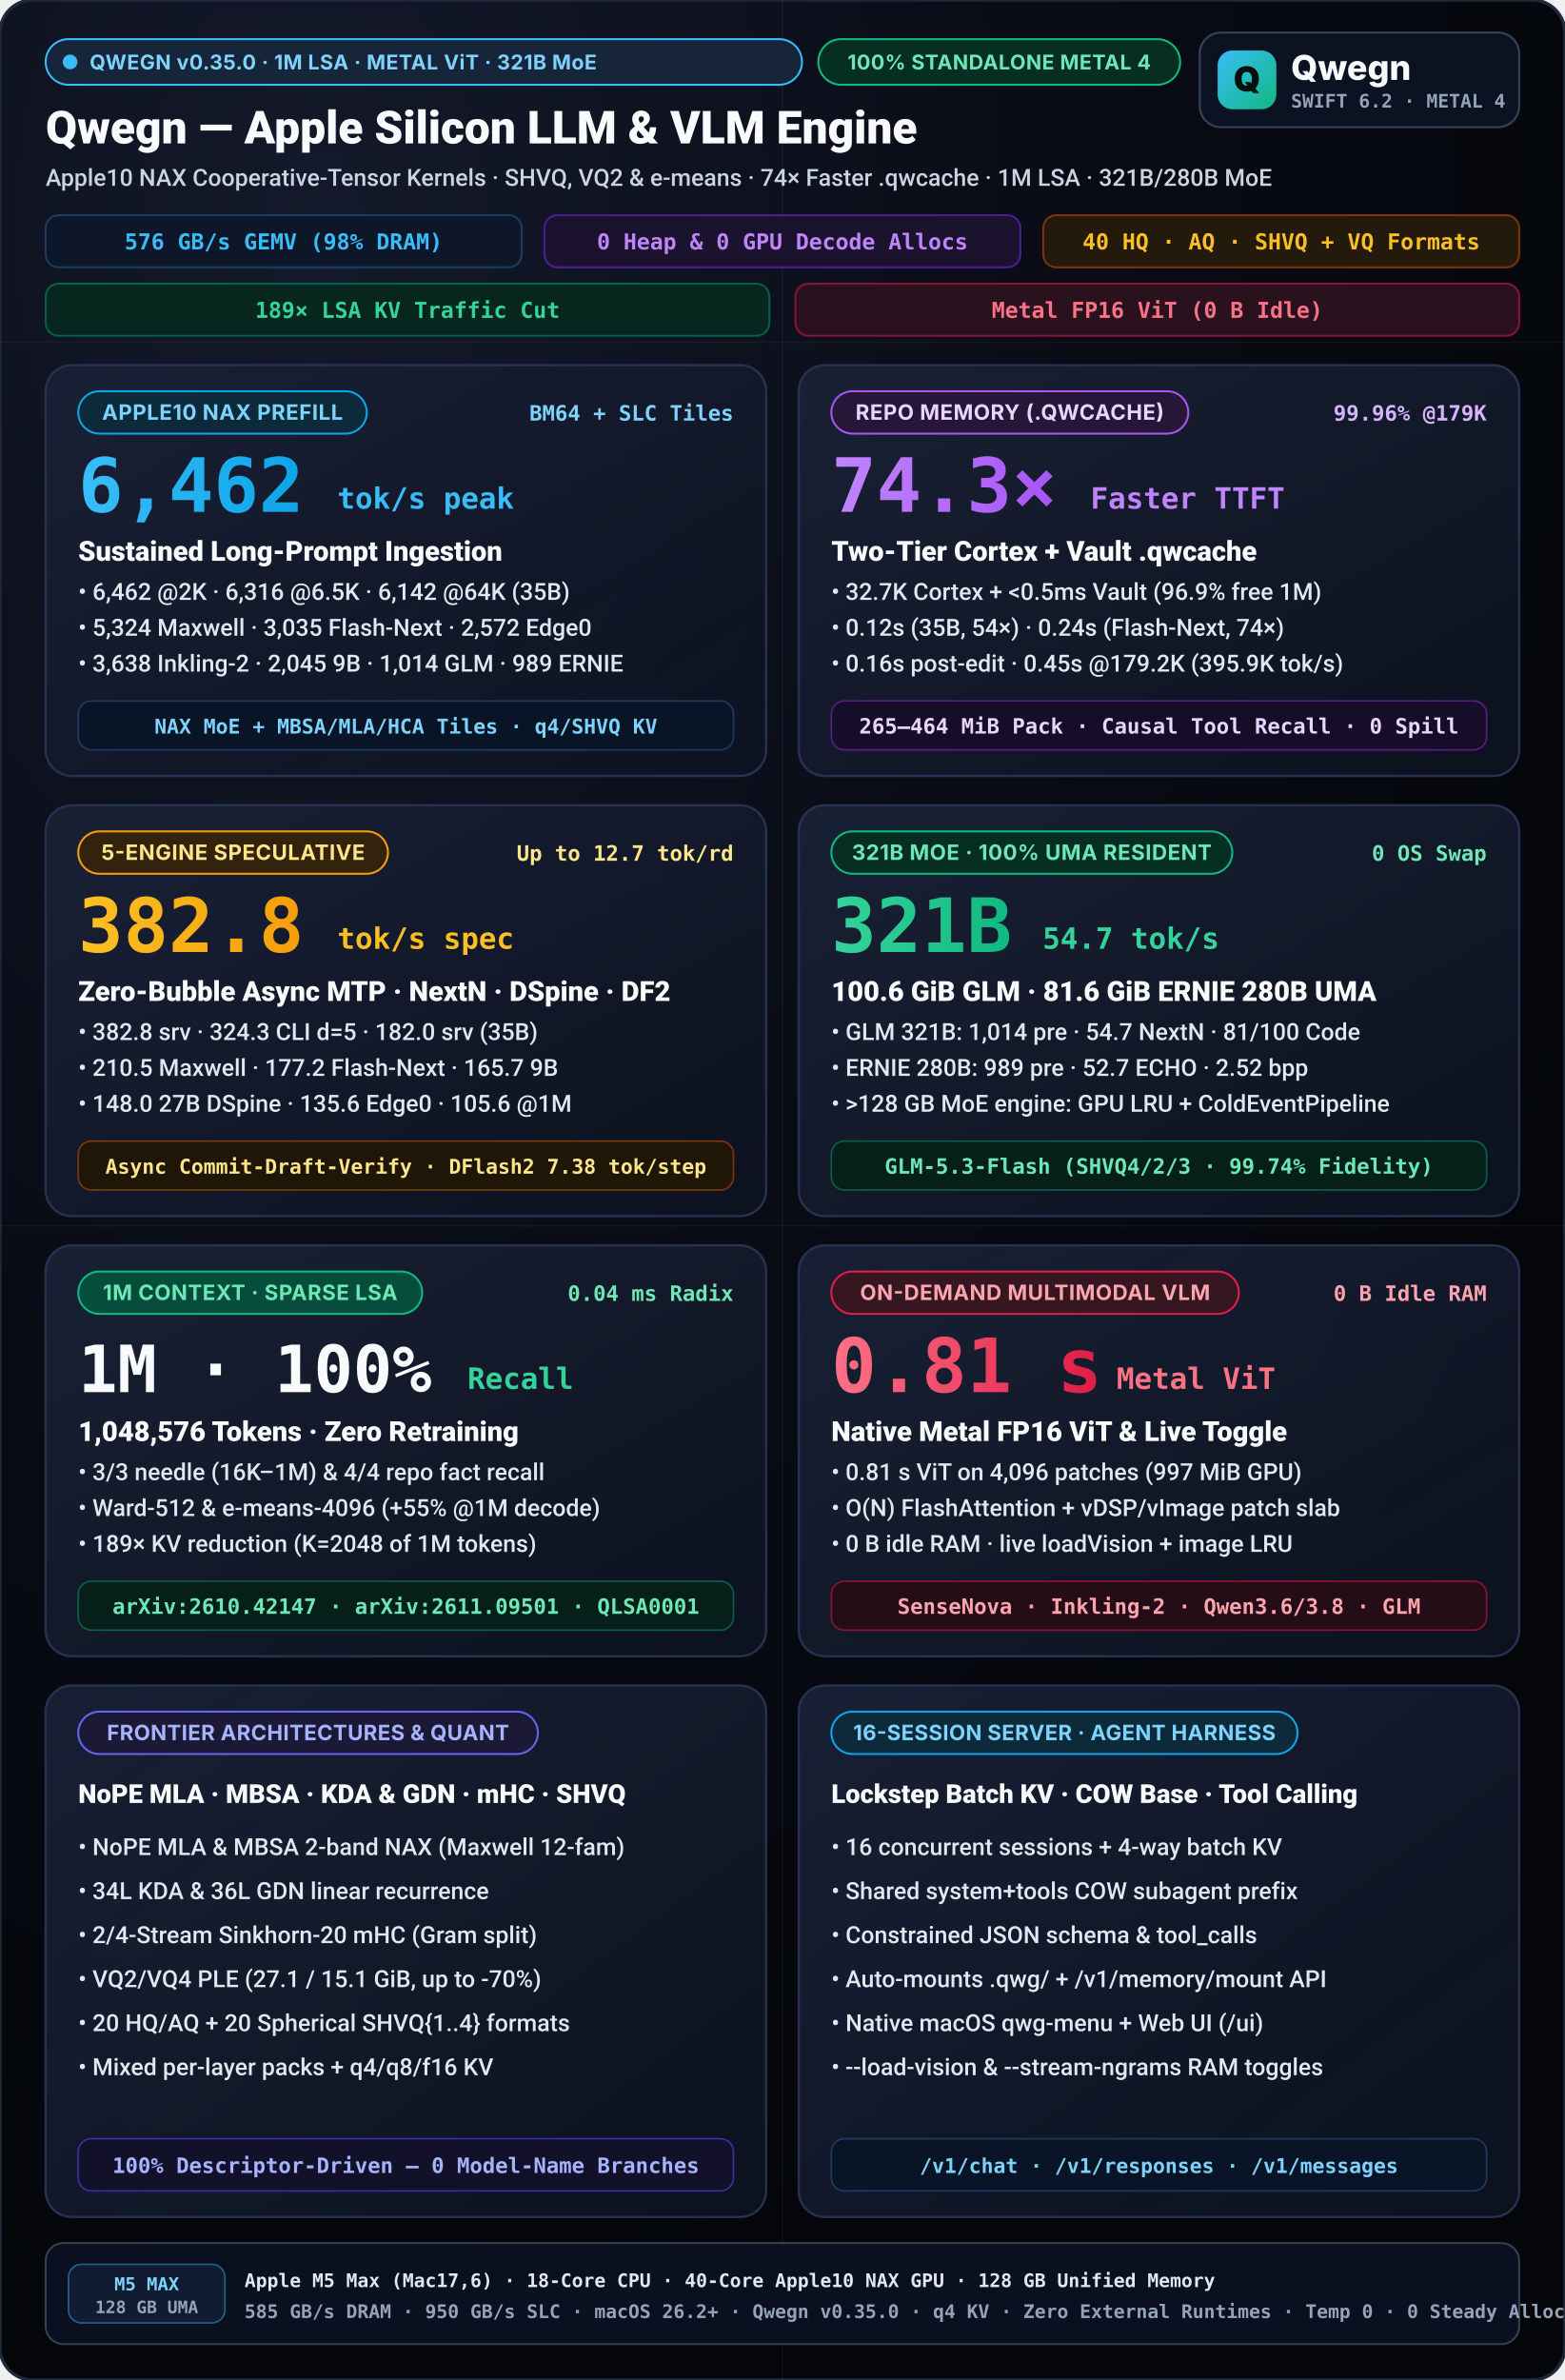
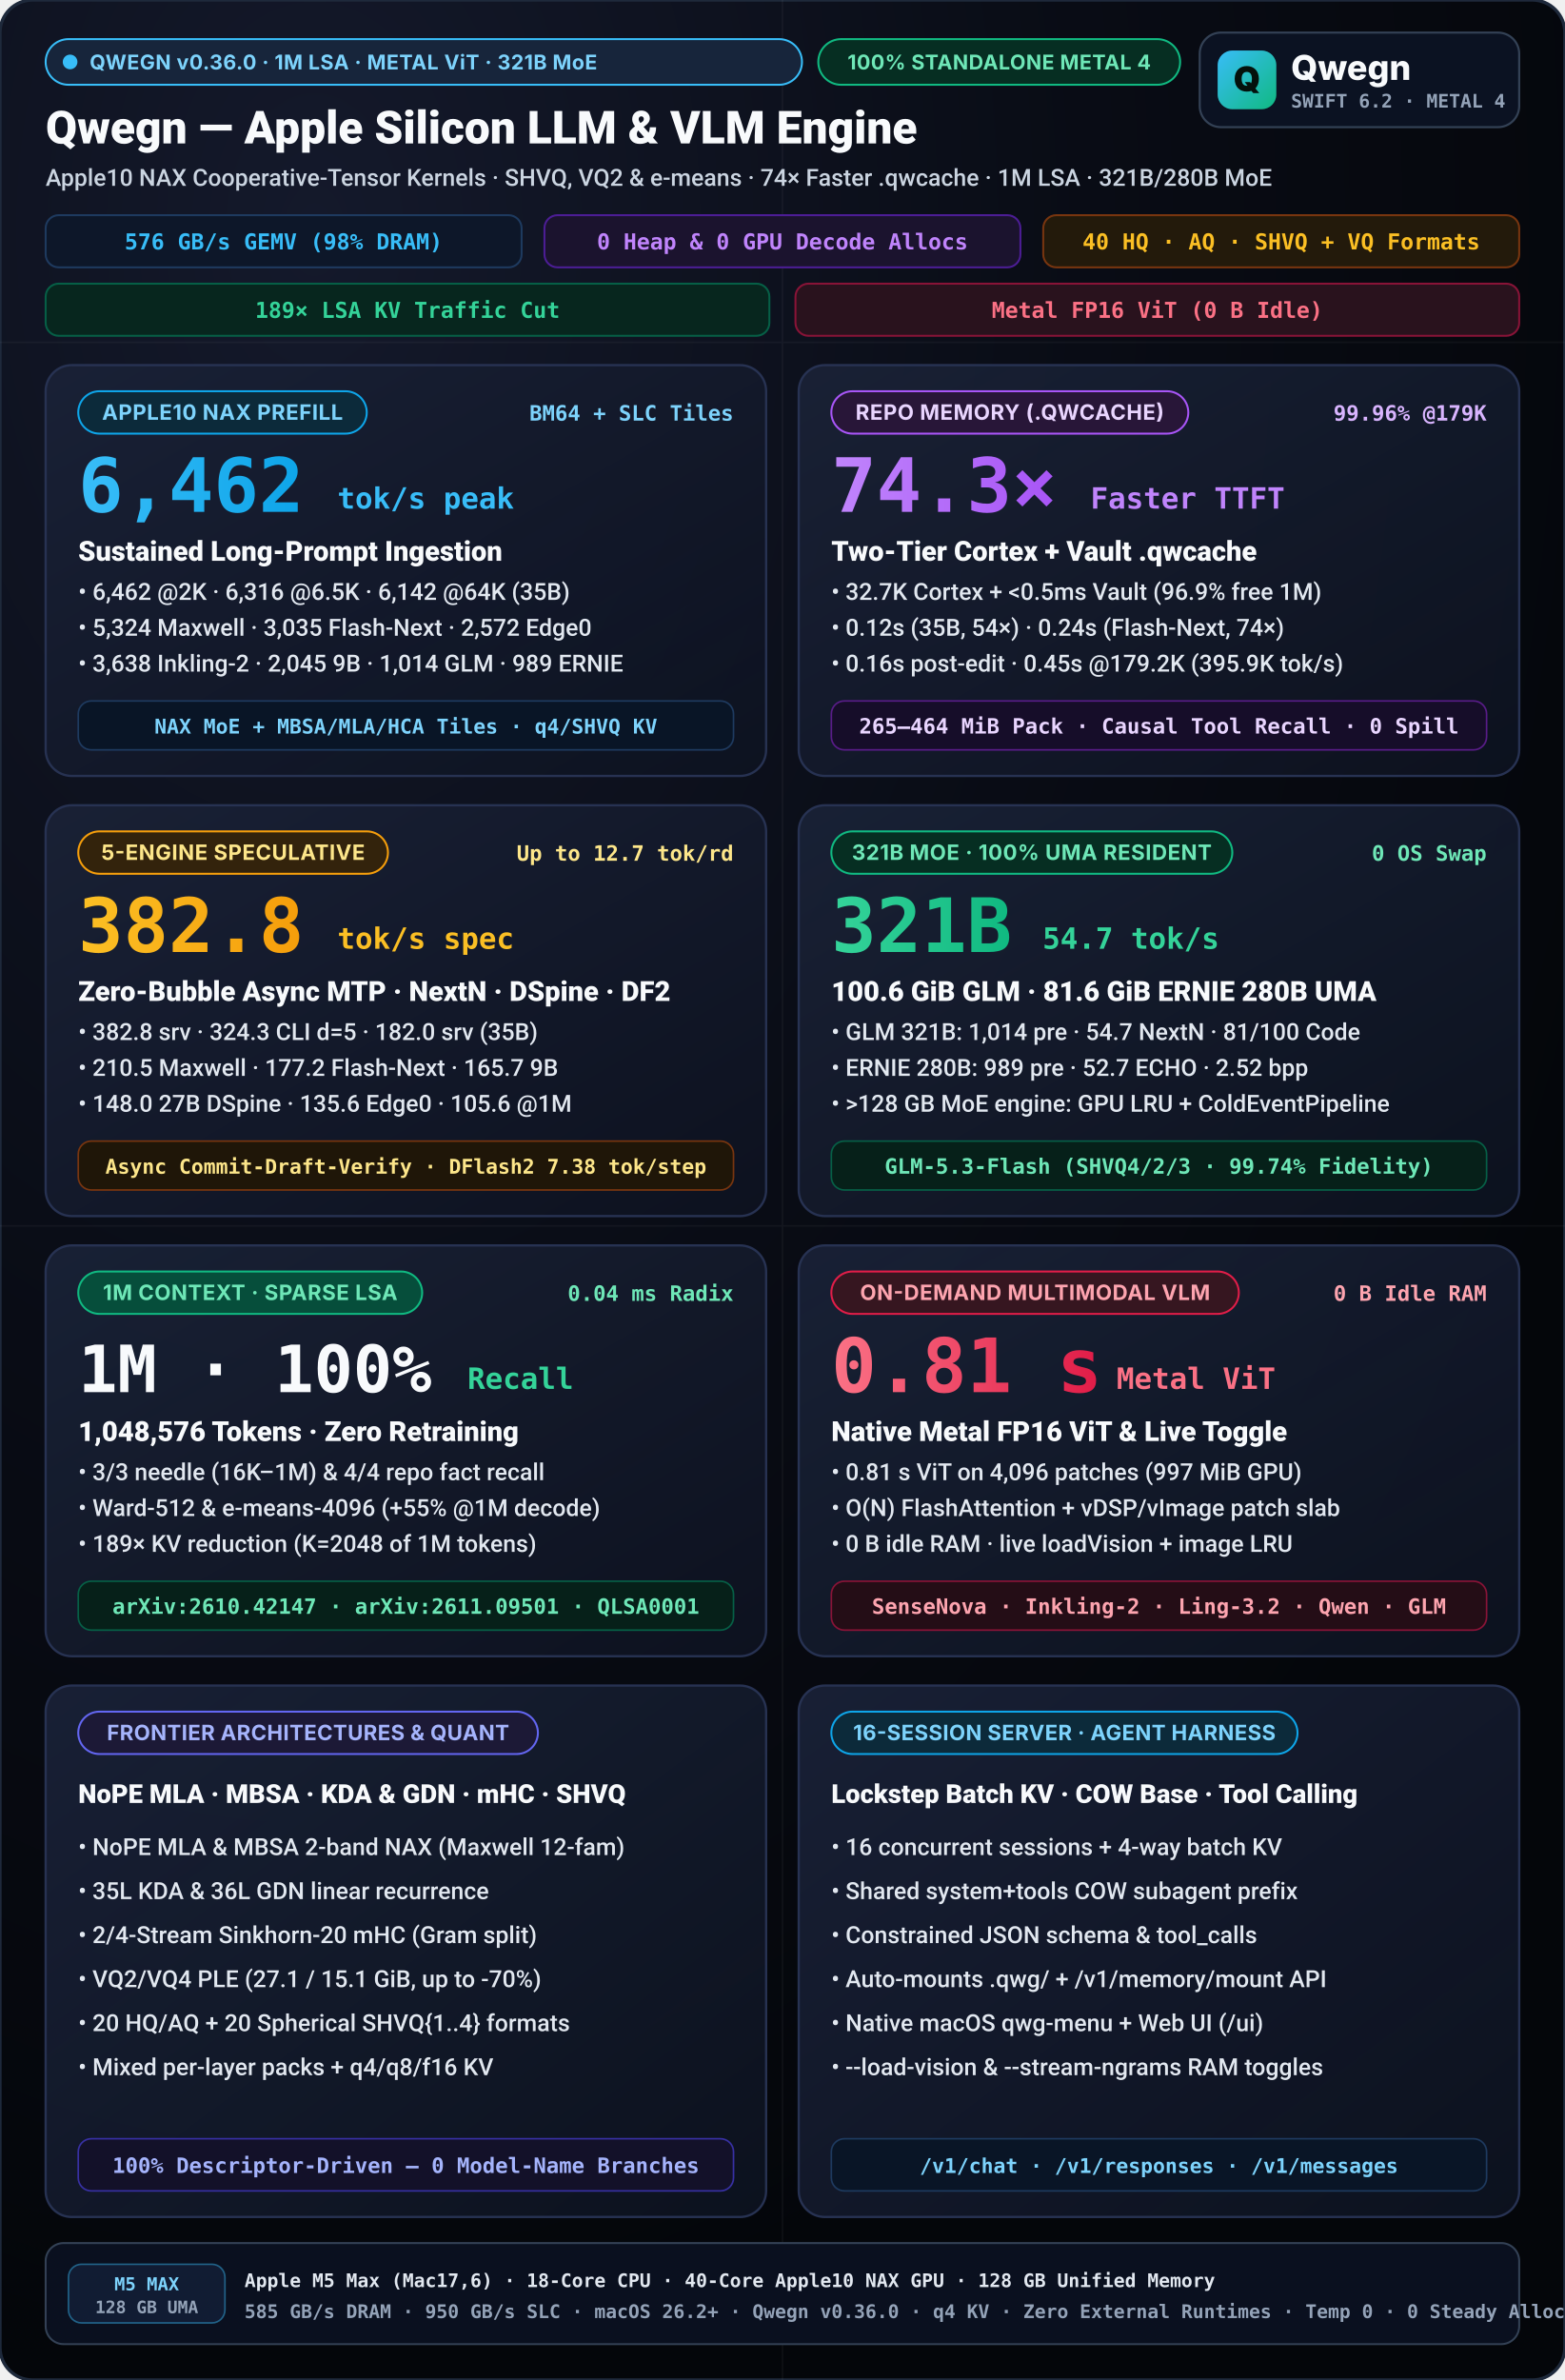
<svg xmlns="http://www.w3.org/2000/svg" viewBox="0 0 960 1460" width="960" height="1460">
  <defs>
    <radialGradient id="bgGlow" cx="20%" cy="10%" r="90%">
      <stop offset="0%" stop-color="#14192b" />
      <stop offset="55%" stop-color="#090c15" />
      <stop offset="100%" stop-color="#04060a" />
    </radialGradient>
    <linearGradient id="cardGrad" x1="0%" y1="0%" x2="100%" y2="100%">
      <stop offset="0%" stop-color="#192136" stop-opacity="0.96" />
      <stop offset="100%" stop-color="#0d1220" stop-opacity="0.90" />
    </linearGradient>
    <linearGradient id="cyanGrad" x1="0%" y1="0%" x2="100%" y2="0%">
      <stop offset="0%" stop-color="#38bdf8" />
      <stop offset="100%" stop-color="#0ea5e9" />
    </linearGradient>
    <linearGradient id="purpleGrad" x1="0%" y1="0%" x2="100%" y2="0%">
      <stop offset="0%" stop-color="#c084fc" />
      <stop offset="100%" stop-color="#a855f7" />
    </linearGradient>
    <linearGradient id="amberGrad" x1="0%" y1="0%" x2="100%" y2="0%">
      <stop offset="0%" stop-color="#fbbf24" />
      <stop offset="100%" stop-color="#f59e0b" />
    </linearGradient>
    <linearGradient id="emeraldGrad" x1="0%" y1="0%" x2="100%" y2="0%">
      <stop offset="0%" stop-color="#34d399" />
      <stop offset="100%" stop-color="#10b981" />
    </linearGradient>
    <linearGradient id="roseGrad" x1="0%" y1="0%" x2="100%" y2="0%">
      <stop offset="0%" stop-color="#fb7185" />
      <stop offset="100%" stop-color="#e11d48" />
    </linearGradient>
    <linearGradient id="mark" x1="0" y1="0" x2="1" y2="1">
      <stop offset="0%" stop-color="#38bdf8" />
      <stop offset="100%" stop-color="#10b981" />
    </linearGradient>
  </defs>
  <style>
    svg { text-rendering: geometricPrecision; -webkit-font-smoothing: antialiased; }
    .title { font-family: -apple-system, BlinkMacSystemFont, "SF Pro Display", "Segoe UI", Roboto, sans-serif; font-weight: 800; }
    .subtitle { font-family: -apple-system, BlinkMacSystemFont, "SF Pro Text", "Segoe UI", Roboto, sans-serif; font-weight: 500; }
    .sans { font-family: -apple-system, BlinkMacSystemFont, "SF Pro Display", "Inter", "Segoe UI", system-ui, sans-serif; }
    .mono { font-family: "SF Mono", "JetBrains Mono", Menlo, Consolas, monospace; font-weight: 600; }
  </style>
  <rect width="960" height="1460" rx="20" fill="url(#bgGlow)" stroke="#1e293b" stroke-width="2" />
  <g opacity="0.04" stroke="#ffffff" stroke-width="1">
    <line x1="0" y1="210" x2="960" y2="210" />
    <line x1="0" y1="752" x2="960" y2="752" />
    <line x1="480" y1="0" x2="480" y2="1460" />
  </g>
  <g transform="translate(28, 24)">
    <rect x="0.0" y="0.0" width="464" height="28" rx="14.0" fill="#17253b" stroke="#38bdf8" stroke-width="1.2" />
    <circle cx="15.0" cy="14.0" r="4.5" fill="#38bdf8" />
-     <text x="27.0" y="18.6" class="sans" font-size="12.5" font-weight="700" fill="#7dd3fc" letter-spacing="0.25">QWEGN v0.35.0 · 1M LSA · METAL ViT · 321B MoE</text>
+     <text x="27.0" y="18.6" class="sans" font-size="12.5" font-weight="700" fill="#7dd3fc" letter-spacing="0.25">QWEGN v0.36.0 · 1M LSA · METAL ViT · 321B MoE</text>
    <rect x="474.0" y="0.0" width="222" height="28" rx="14.0" fill="#062e22" stroke="#10b981" stroke-width="1.2" />
    <text x="585.0" y="18.6" text-anchor="middle" class="sans" font-size="12.5" font-weight="700" fill="#6ee7b7" letter-spacing="0.25">100% STANDALONE METAL 4</text>
    <text x="0" y="64" fill="#f8fafc" class="title" font-size="28">Qwegn — Apple Silicon LLM &amp; VLM Engine</text>
    <text x="0" y="90" fill="#cbd5e1" class="subtitle" font-size="14.5">Apple10 NAX Cooperative-Tensor Kernels · SHVQ, VQ2 &amp; e-means · 74× Faster .qwcache · 1M LSA · 321B/280B MoE</text>
    <g transform="translate(0, 108)">
      <rect x="0" y="0" width="292" height="32" rx="8" fill="#0d1729" stroke="#1e3a5f" stroke-width="1.2" />
      <text x="146" y="21" text-anchor="middle" fill="#38bdf8" class="mono" font-size="13.5">576 GB/s GEMV (98% DRAM)</text>
      <rect x="306" y="0" width="292" height="32" rx="8" fill="#1b132e" stroke="#4c1d95" stroke-width="1.2" />
      <text x="452" y="21" text-anchor="middle" fill="#c084fc" class="mono" font-size="13.5">0 Heap &amp; 0 GPU Decode Allocs</text>
      <rect x="612" y="0" width="292" height="32" rx="8" fill="#231a0b" stroke="#78350f" stroke-width="1.2" />
      <text x="758" y="21" text-anchor="middle" fill="#fbbf24" class="mono" font-size="13.5">40 HQ · AQ · SHVQ + VQ Formats</text>
      <rect x="0" y="42" width="444" height="32" rx="8" fill="#07261e" stroke="#065f46" stroke-width="1.2" />
      <text x="222" y="63" text-anchor="middle" fill="#34d399" class="mono" font-size="13.5">189× LSA KV Traffic Cut</text>
      <rect x="460" y="42" width="444" height="32" rx="8" fill="#29121d" stroke="#881337" stroke-width="1.2" />
      <text x="682" y="63" text-anchor="middle" fill="#fb7185" class="mono" font-size="13.5">Metal FP16 ViT (0 B Idle)</text>
    </g>
  </g>
  <g transform="translate(736, 20)">
    <rect width="196" height="58" rx="13" fill="#0b1222" stroke="#334155" stroke-width="1.3" />
    <rect x="11" y="11" width="36" height="36" rx="9" fill="url(#mark)" />
    <text x="29" y="36" text-anchor="middle" class="sans" font-size="21" font-weight="900" fill="#04110c">Q</text>
    <text x="56" y="29" class="sans" font-size="21" font-weight="800" fill="#f8fafc">Qwegn</text>
    <text x="56" y="46" class="mono" font-size="11.5" font-weight="700" fill="#94a3b8">SWIFT 6.2 · METAL 4</text>
  </g>
  <g transform="translate(28, 224)">
    <rect width="442" height="252" rx="16" fill="url(#cardGrad)" stroke="#273252" stroke-width="1.4" />
    <rect x="20.0" y="16.0" width="177" height="26" rx="13.0" fill="#0c2a3a" stroke="#0ea5e9" stroke-width="1.2" />
    <text x="108.5" y="33.5" text-anchor="middle" class="sans" font-size="13" font-weight="700" fill="#7dd3fc" letter-spacing="0.3">APPLE10 NAX PREFILL</text>
    <text x="422" y="34" text-anchor="end" fill="#7dd3fc" class="mono" font-size="13">BM64 + SLC Tiles</text>
    <text x="20" y="90" fill="url(#cyanGrad)" class="title mono" font-size="46">6,462</text>
    <text x="179.0" y="88" fill="#38bdf8" class="title mono" font-size="18">tok/s peak</text>
    <text x="20" y="120" fill="#f8fafc" class="title" font-size="17">Sustained Long-Prompt Ingestion</text>
    <text x="20" y="144" fill="#e2e8f0" class="subtitle" font-size="14.5">• 6,462 @2K · 6,316 @6.5K · 6,142 @64K (35B)</text>
    <text x="20" y="166" fill="#e2e8f0" class="subtitle" font-size="14.5">• 5,324 Maxwell · 3,035 Flash-Next · 2,572 Edge0</text>
    <text x="20" y="188" fill="#e2e8f0" class="subtitle" font-size="14.5">• 3,638 Inkling-2 · 2,045 9B · 1,014 GLM · 989 ERNIE</text>
    <rect x="20" y="206" width="402" height="30" rx="8" fill="#091526" stroke="#1e3a5f" stroke-width="1" />
    <text x="221" y="226" text-anchor="middle" fill="#7dd3fc" class="mono" font-size="12.5">NAX MoE + MBSA/MLA/HCA Tiles · q4/SHVQ KV</text>
  </g>
  <g transform="translate(490, 224)">
    <rect width="442" height="252" rx="16" fill="url(#cardGrad)" stroke="#273252" stroke-width="1.4" />
    <rect x="20.0" y="16.0" width="219" height="26" rx="13.0" fill="#281638" stroke="#a855f7" stroke-width="1.2" />
    <text x="129.5" y="33.5" text-anchor="middle" class="sans" font-size="13" font-weight="700" fill="#e9d5ff" letter-spacing="0.3">REPO MEMORY (.QWCACHE)</text>
    <text x="422" y="34" text-anchor="end" fill="#d8b4fe" class="mono" font-size="13">99.96% @179K</text>
    <text x="20" y="90" fill="url(#purpleGrad)" class="title mono" font-size="46">74.3×</text>
    <text x="179.0" y="88" fill="#c084fc" class="title mono" font-size="18">Faster TTFT</text>
    <text x="20" y="120" fill="#f8fafc" class="title" font-size="17">Two-Tier Cortex + Vault .qwcache</text>
    <text x="20" y="144" fill="#e2e8f0" class="subtitle" font-size="14.5">• 32.7K Cortex + &lt;0.5ms Vault (96.9% free 1M)</text>
    <text x="20" y="166" fill="#e2e8f0" class="subtitle" font-size="14.5">• 0.12s (35B, 54×) · 0.24s (Flash-Next, 74×)</text>
    <text x="20" y="188" fill="#e2e8f0" class="subtitle" font-size="14.5">• 0.16s post-edit · 0.45s @179.2K (395.9K tok/s)</text>
    <rect x="20" y="206" width="402" height="30" rx="8" fill="#160d29" stroke="#581c87" stroke-width="1" />
    <text x="221" y="226" text-anchor="middle" fill="#e9d5ff" class="mono" font-size="13">265–464 MiB Pack · Causal Tool Recall · 0 Spill</text>
  </g>
  <g transform="translate(28, 494)">
    <rect width="442" height="252" rx="16" fill="url(#cardGrad)" stroke="#273252" stroke-width="1.4" />
    <rect x="20.0" y="16.0" width="190" height="26" rx="13.0" fill="#33230c" stroke="#f59e0b" stroke-width="1.2" />
    <text x="115.0" y="33.5" text-anchor="middle" class="sans" font-size="13" font-weight="700" fill="#fde68a" letter-spacing="0.3">5-ENGINE SPECULATIVE</text>
    <text x="422" y="34" text-anchor="end" fill="#fde68a" class="mono" font-size="13">Up to 12.7 tok/rd</text>
    <text x="20" y="90" fill="url(#amberGrad)" class="title mono" font-size="46">382.8</text>
    <text x="179.0" y="88" fill="#fbbf24" class="title mono" font-size="18">tok/s spec</text>
    <text x="20" y="120" fill="#f8fafc" class="title" font-size="17">Zero-Bubble Async MTP · NextN · DSpine · DF2</text>
    <text x="20" y="144" fill="#e2e8f0" class="subtitle" font-size="14.5">• 382.8 srv · 324.3 CLI d=5 · 182.0 srv (35B)</text>
    <text x="20" y="166" fill="#e2e8f0" class="subtitle" font-size="14.5">• 210.5 Maxwell · 177.2 Flash-Next · 165.7 9B</text>
    <text x="20" y="188" fill="#e2e8f0" class="subtitle" font-size="14.5">• 148.0 27B DSpine · 135.6 Edge0 · 105.6 @1M</text>
    <rect x="20" y="206" width="402" height="30" rx="8" fill="#1f1608" stroke="#78350f" stroke-width="1" />
    <text x="221" y="226" text-anchor="middle" fill="#fde68a" class="mono" font-size="12.5">Async Commit-Draft-Verify · DFlash2 7.38 tok/step</text>
  </g>
  <g transform="translate(490, 494)">
    <rect width="442" height="252" rx="16" fill="url(#cardGrad)" stroke="#273252" stroke-width="1.4" />
    <rect x="20.0" y="16.0" width="246" height="26" rx="13.0" fill="#062e22" stroke="#10b981" stroke-width="1.2" />
    <text x="143.0" y="33.5" text-anchor="middle" class="sans" font-size="13" font-weight="700" fill="#6ee7b7" letter-spacing="0.3">321B MOE · 100% UMA RESIDENT</text>
    <text x="422" y="34" text-anchor="end" fill="#6ee7b7" class="mono" font-size="13">0 OS Swap</text>
    <text x="20" y="90" fill="url(#emeraldGrad)" class="title mono" font-size="46">321B</text>
    <text x="149.6" y="88" fill="#34d399" class="title mono" font-size="18">54.7 tok/s</text>
    <text x="20" y="120" fill="#f8fafc" class="title" font-size="17">100.6 GiB GLM · 81.6 GiB ERNIE 280B UMA</text>
    <text x="20" y="144" fill="#e2e8f0" class="subtitle" font-size="14.5">• GLM 321B: 1,014 pre · 54.7 NextN · 81/100 Code</text>
    <text x="20" y="166" fill="#e2e8f0" class="subtitle" font-size="14.5">• ERNIE 280B: 989 pre · 52.7 ECHO · 2.52 bpp</text>
    <text x="20" y="188" fill="#e2e8f0" class="subtitle" font-size="14.5">• &gt;128 GB MoE engine: GPU LRU + ColdEventPipeline</text>
    <rect x="20" y="206" width="402" height="30" rx="8" fill="#062019" stroke="#065f46" stroke-width="1" />
    <text x="221" y="226" text-anchor="middle" fill="#6ee7b7" class="mono" font-size="13">GLM-5.3-Flash (SHVQ4/2/3 · 99.74% Fidelity)</text>
  </g>
  <g transform="translate(28, 764)">
    <rect width="442" height="252" rx="16" fill="url(#cardGrad)" stroke="#273252" stroke-width="1.4" />
    <rect x="20.0" y="16.0" width="211" height="26" rx="13.0" fill="#064e3b" stroke="#10b981" stroke-width="1.2" />
    <text x="125.5" y="33.5" text-anchor="middle" class="sans" font-size="13" font-weight="700" fill="#6ee7b7" letter-spacing="0.3">1M CONTEXT · SPARSE LSA</text>
    <text x="422" y="34" text-anchor="end" fill="#6ee7b7" class="mono" font-size="13">0.04 ms Radix</text>
    <text x="20" y="90" fill="#f8fafc" class="title mono" font-size="40">1M · 100%</text>
    <text x="258.8" y="88" fill="#34d399" class="title mono" font-size="18">Recall</text>
    <text x="20" y="120" fill="#f8fafc" class="title" font-size="17">1,048,576 Tokens · Zero Retraining</text>
    <text x="20" y="144" fill="#e2e8f0" class="subtitle" font-size="14.5">• 3/3 needle (16K–1M) &amp; 4/4 repo fact recall</text>
    <text x="20" y="166" fill="#e2e8f0" class="subtitle" font-size="14.5">• Ward-512 &amp; e-means-4096 (+55% @1M decode)</text>
    <text x="20" y="188" fill="#e2e8f0" class="subtitle" font-size="14.5">• 189× KV reduction (K=2048 of 1M tokens)</text>
    <rect x="20" y="206" width="402" height="30" rx="8" fill="#062019" stroke="#065f46" stroke-width="1" />
    <text x="221" y="226" text-anchor="middle" fill="#6ee7b7" class="mono" font-size="13">arXiv:2610.42147 · arXiv:2611.09501 · QLSA0001</text>
  </g>
  <g transform="translate(490, 764)">
    <rect width="442" height="252" rx="16" fill="url(#cardGrad)" stroke="#273252" stroke-width="1.4" />
    <rect x="20.0" y="16.0" width="250" height="26" rx="13.0" fill="#361620" stroke="#e11d48" stroke-width="1.2" />
    <text x="145.0" y="33.5" text-anchor="middle" class="sans" font-size="13" font-weight="700" fill="#fda4af" letter-spacing="0.3">ON-DEMAND MULTIMODAL VLM</text>
    <text x="422" y="34" text-anchor="end" fill="#fda4af" class="mono" font-size="13">0 B Idle RAM</text>
    <text x="20" y="90" fill="url(#roseGrad)" class="title mono" font-size="46">0.81 s</text>
    <text x="195.0" y="88" fill="#fb7185" class="title mono" font-size="18">Metal ViT</text>
    <text x="20" y="120" fill="#f8fafc" class="title" font-size="17">Native Metal FP16 ViT &amp; Live Toggle</text>
    <text x="20" y="144" fill="#e2e8f0" class="subtitle" font-size="14.5">• 0.81 s ViT on 4,096 patches (997 MiB GPU)</text>
    <text x="20" y="166" fill="#e2e8f0" class="subtitle" font-size="14.5">• O(N) FlashAttention + vDSP/vImage patch slab</text>
    <text x="20" y="188" fill="#e2e8f0" class="subtitle" font-size="14.5">• 0 B idle RAM · live loadVision + image LRU</text>
    <rect x="20" y="206" width="402" height="30" rx="8" fill="#240d16" stroke="#881337" stroke-width="1" />
-     <text x="221" y="226" text-anchor="middle" fill="#fda4af" class="mono" font-size="13">SenseNova · Inkling-2 · Qwen3.6/3.8 · GLM</text>
+     <text x="221" y="226" text-anchor="middle" fill="#fda4af" class="mono" font-size="13">SenseNova · Inkling-2 · Ling-3.2 · Qwen · GLM</text>
  </g>
  <g transform="translate(28, 1034)">
    <rect width="442" height="326" rx="16" fill="url(#cardGrad)" stroke="#273252" stroke-width="1.4" />
    <rect x="20.0" y="16.0" width="282" height="26" rx="13.0" fill="#1c1936" stroke="#6366f1" stroke-width="1.2" />
    <text x="161.0" y="33.5" text-anchor="middle" class="sans" font-size="13" font-weight="700" fill="#a5b4fc" letter-spacing="0.2">FRONTIER ARCHITECTURES &amp; QUANT</text>
    <text x="20" y="72" fill="#f8fafc" class="title" font-size="16">NoPE MLA · MBSA · KDA &amp; GDN · mHC · SHVQ</text>
    <text x="20" y="104" fill="#e2e8f0" class="subtitle" font-size="14.5">• NoPE MLA &amp; MBSA 2-band NAX (Maxwell 12-fam)</text>
-     <text x="20" y="131" fill="#e2e8f0" class="subtitle" font-size="14.5">• 34L KDA &amp; 36L GDN linear recurrence</text>
+     <text x="20" y="131" fill="#e2e8f0" class="subtitle" font-size="14.5">• 35L KDA &amp; 36L GDN linear recurrence</text>
    <text x="20" y="158" fill="#e2e8f0" class="subtitle" font-size="14.5">• 2/4-Stream Sinkhorn-20 mHC (Gram split)</text>
    <text x="20" y="185" fill="#e2e8f0" class="subtitle" font-size="14.5">• VQ2/VQ4 PLE (27.1 / 15.1 GiB, up to -70%)</text>
    <text x="20" y="212" fill="#e2e8f0" class="subtitle" font-size="14.5">• 20 HQ/AQ + 20 Spherical SHVQ{1..4} formats</text>
    <text x="20" y="239" fill="#e2e8f0" class="subtitle" font-size="14.5">• Mixed per-layer packs + q4/q8/f16 KV</text>
    <rect x="20" y="278" width="402" height="32" rx="8" fill="#131129" stroke="#3730a3" stroke-width="1" />
    <text x="221" y="299" text-anchor="middle" fill="#a5b4fc" class="mono" font-size="13">100% Descriptor-Driven — 0 Model-Name Branches</text>
  </g>
  <g transform="translate(490, 1034)">
    <rect width="442" height="326" rx="16" fill="url(#cardGrad)" stroke="#273252" stroke-width="1.4" />
    <rect x="20.0" y="16.0" width="286" height="26" rx="13.0" fill="#0c2a3a" stroke="#0ea5e9" stroke-width="1.2" />
    <text x="163.0" y="33.5" text-anchor="middle" class="sans" font-size="13" font-weight="700" fill="#7dd3fc" letter-spacing="0.2">16-SESSION SERVER · AGENT HARNESS</text>
    <text x="20" y="72" fill="#f8fafc" class="title" font-size="16">Lockstep Batch KV · COW Base · Tool Calling</text>
    <text x="20" y="104" fill="#e2e8f0" class="subtitle" font-size="14.5">• 16 concurrent sessions + 4-way batch KV</text>
    <text x="20" y="131" fill="#e2e8f0" class="subtitle" font-size="14.5">• Shared system+tools COW subagent prefix</text>
    <text x="20" y="158" fill="#e2e8f0" class="subtitle" font-size="14.5">• Constrained JSON schema &amp; tool_calls</text>
    <text x="20" y="185" fill="#e2e8f0" class="subtitle" font-size="14.5">• Auto-mounts .qwg/ + /v1/memory/mount API</text>
    <text x="20" y="212" fill="#e2e8f0" class="subtitle" font-size="14.5">• Native macOS qwg-menu + Web UI (/ui)</text>
    <text x="20" y="239" fill="#e2e8f0" class="subtitle" font-size="14.5">• --load-vision &amp; --stream-ngrams RAM toggles</text>
    <rect x="20" y="278" width="402" height="32" rx="8" fill="#091526" stroke="#1e3a5f" stroke-width="1" />
    <text x="221" y="299" text-anchor="middle" fill="#7dd3fc" class="mono" font-size="12.5">/v1/chat · /v1/responses · /v1/messages</text>
  </g>
  <g transform="translate(28, 1376)">
    <rect width="904" height="62" rx="11" fill="#0a101f" stroke="#334155" stroke-width="1.2" />
    <rect x="14" y="13" width="96" height="36" rx="8" fill="#111c33" stroke="#38bdf8" stroke-opacity="0.45" stroke-width="1" />
    <text x="62" y="29" text-anchor="middle" class="mono" font-size="11" font-weight="800" fill="#7dd3fc">M5 MAX</text>
    <text x="62" y="43" text-anchor="middle" class="mono" font-size="10.5" fill="#94a3b8">128 GB UMA</text>
    <text x="122" y="27" class="mono" font-size="11.5" font-weight="700" fill="#e2e8f0">Apple M5 Max (Mac17,6) · 18-Core CPU · 40-Core Apple10 NAX GPU · 128 GB Unified Memory</text>
-     <text x="122" y="46" class="mono" font-size="11.5" fill="#94a3b8">585 GB/s DRAM · 950 GB/s SLC · macOS 26.2+ · Qwegn v0.35.0 · q4 KV · Zero External Runtimes · Temp 0 · 0 Steady Allocs</text>
+     <text x="122" y="46" class="mono" font-size="11.5" fill="#94a3b8">585 GB/s DRAM · 950 GB/s SLC · macOS 26.2+ · Qwegn v0.36.0 · q4 KV · Zero External Runtimes · Temp 0 · 0 Steady Allocs</text>
  </g>
</svg>
